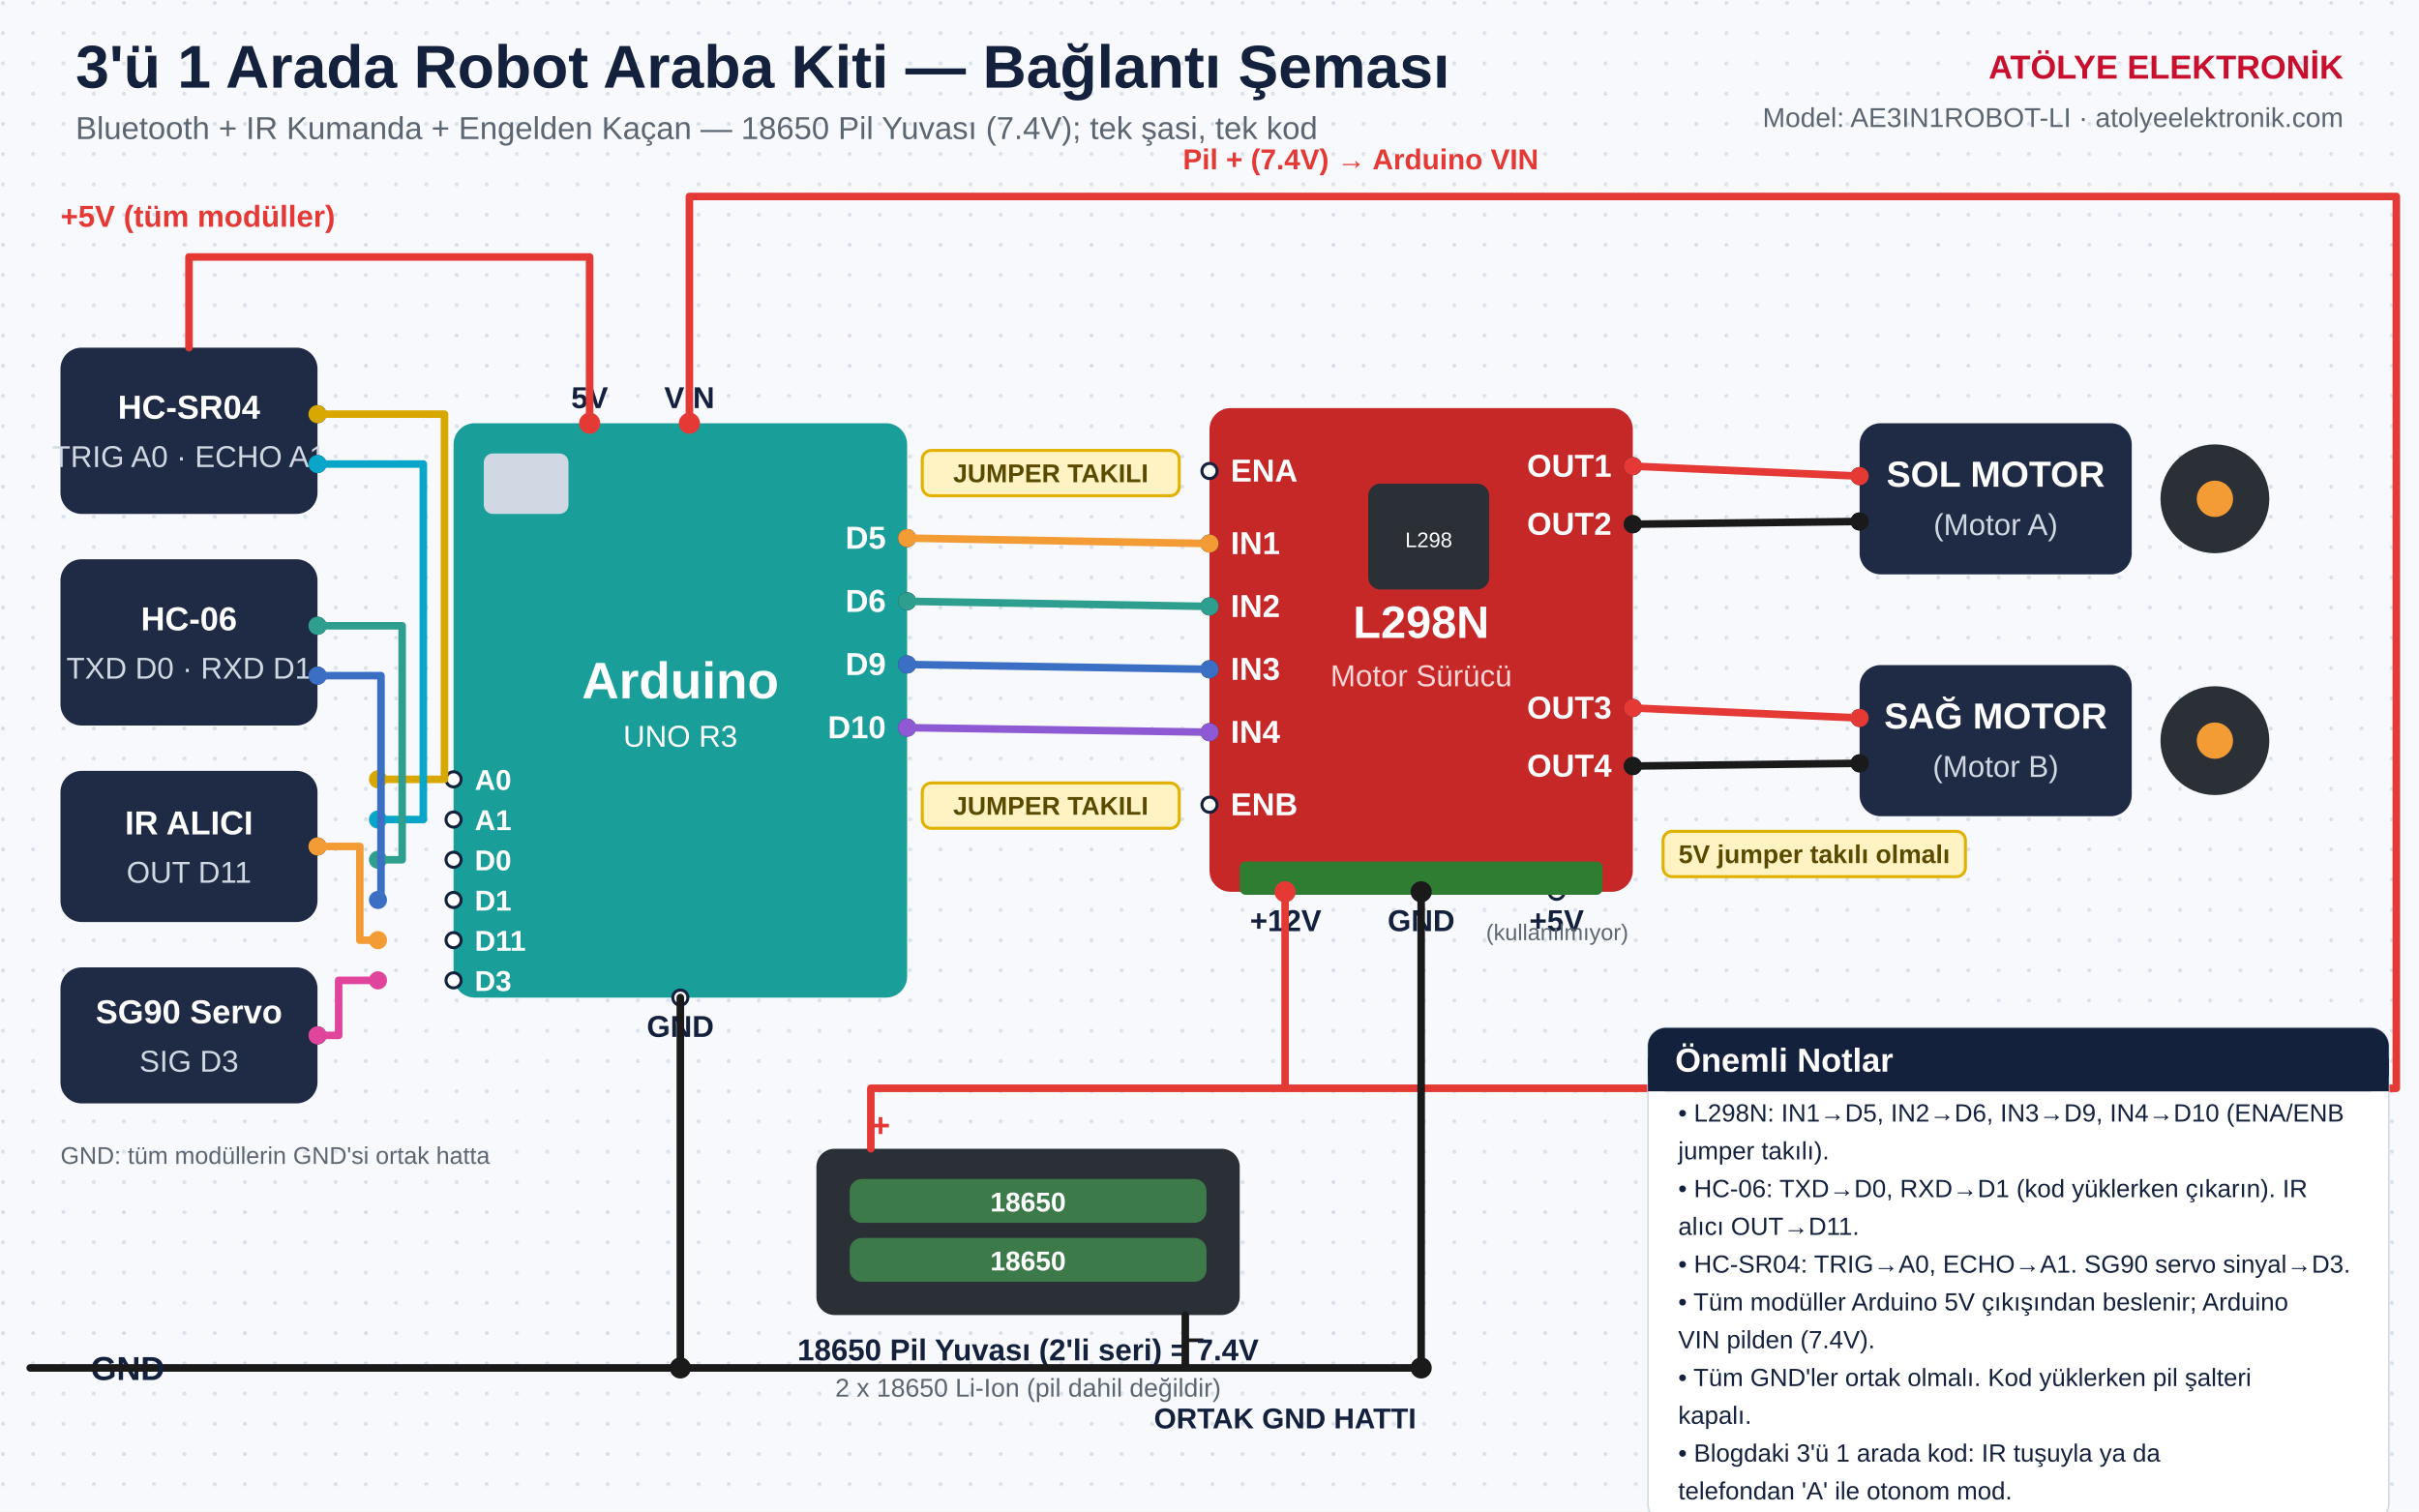
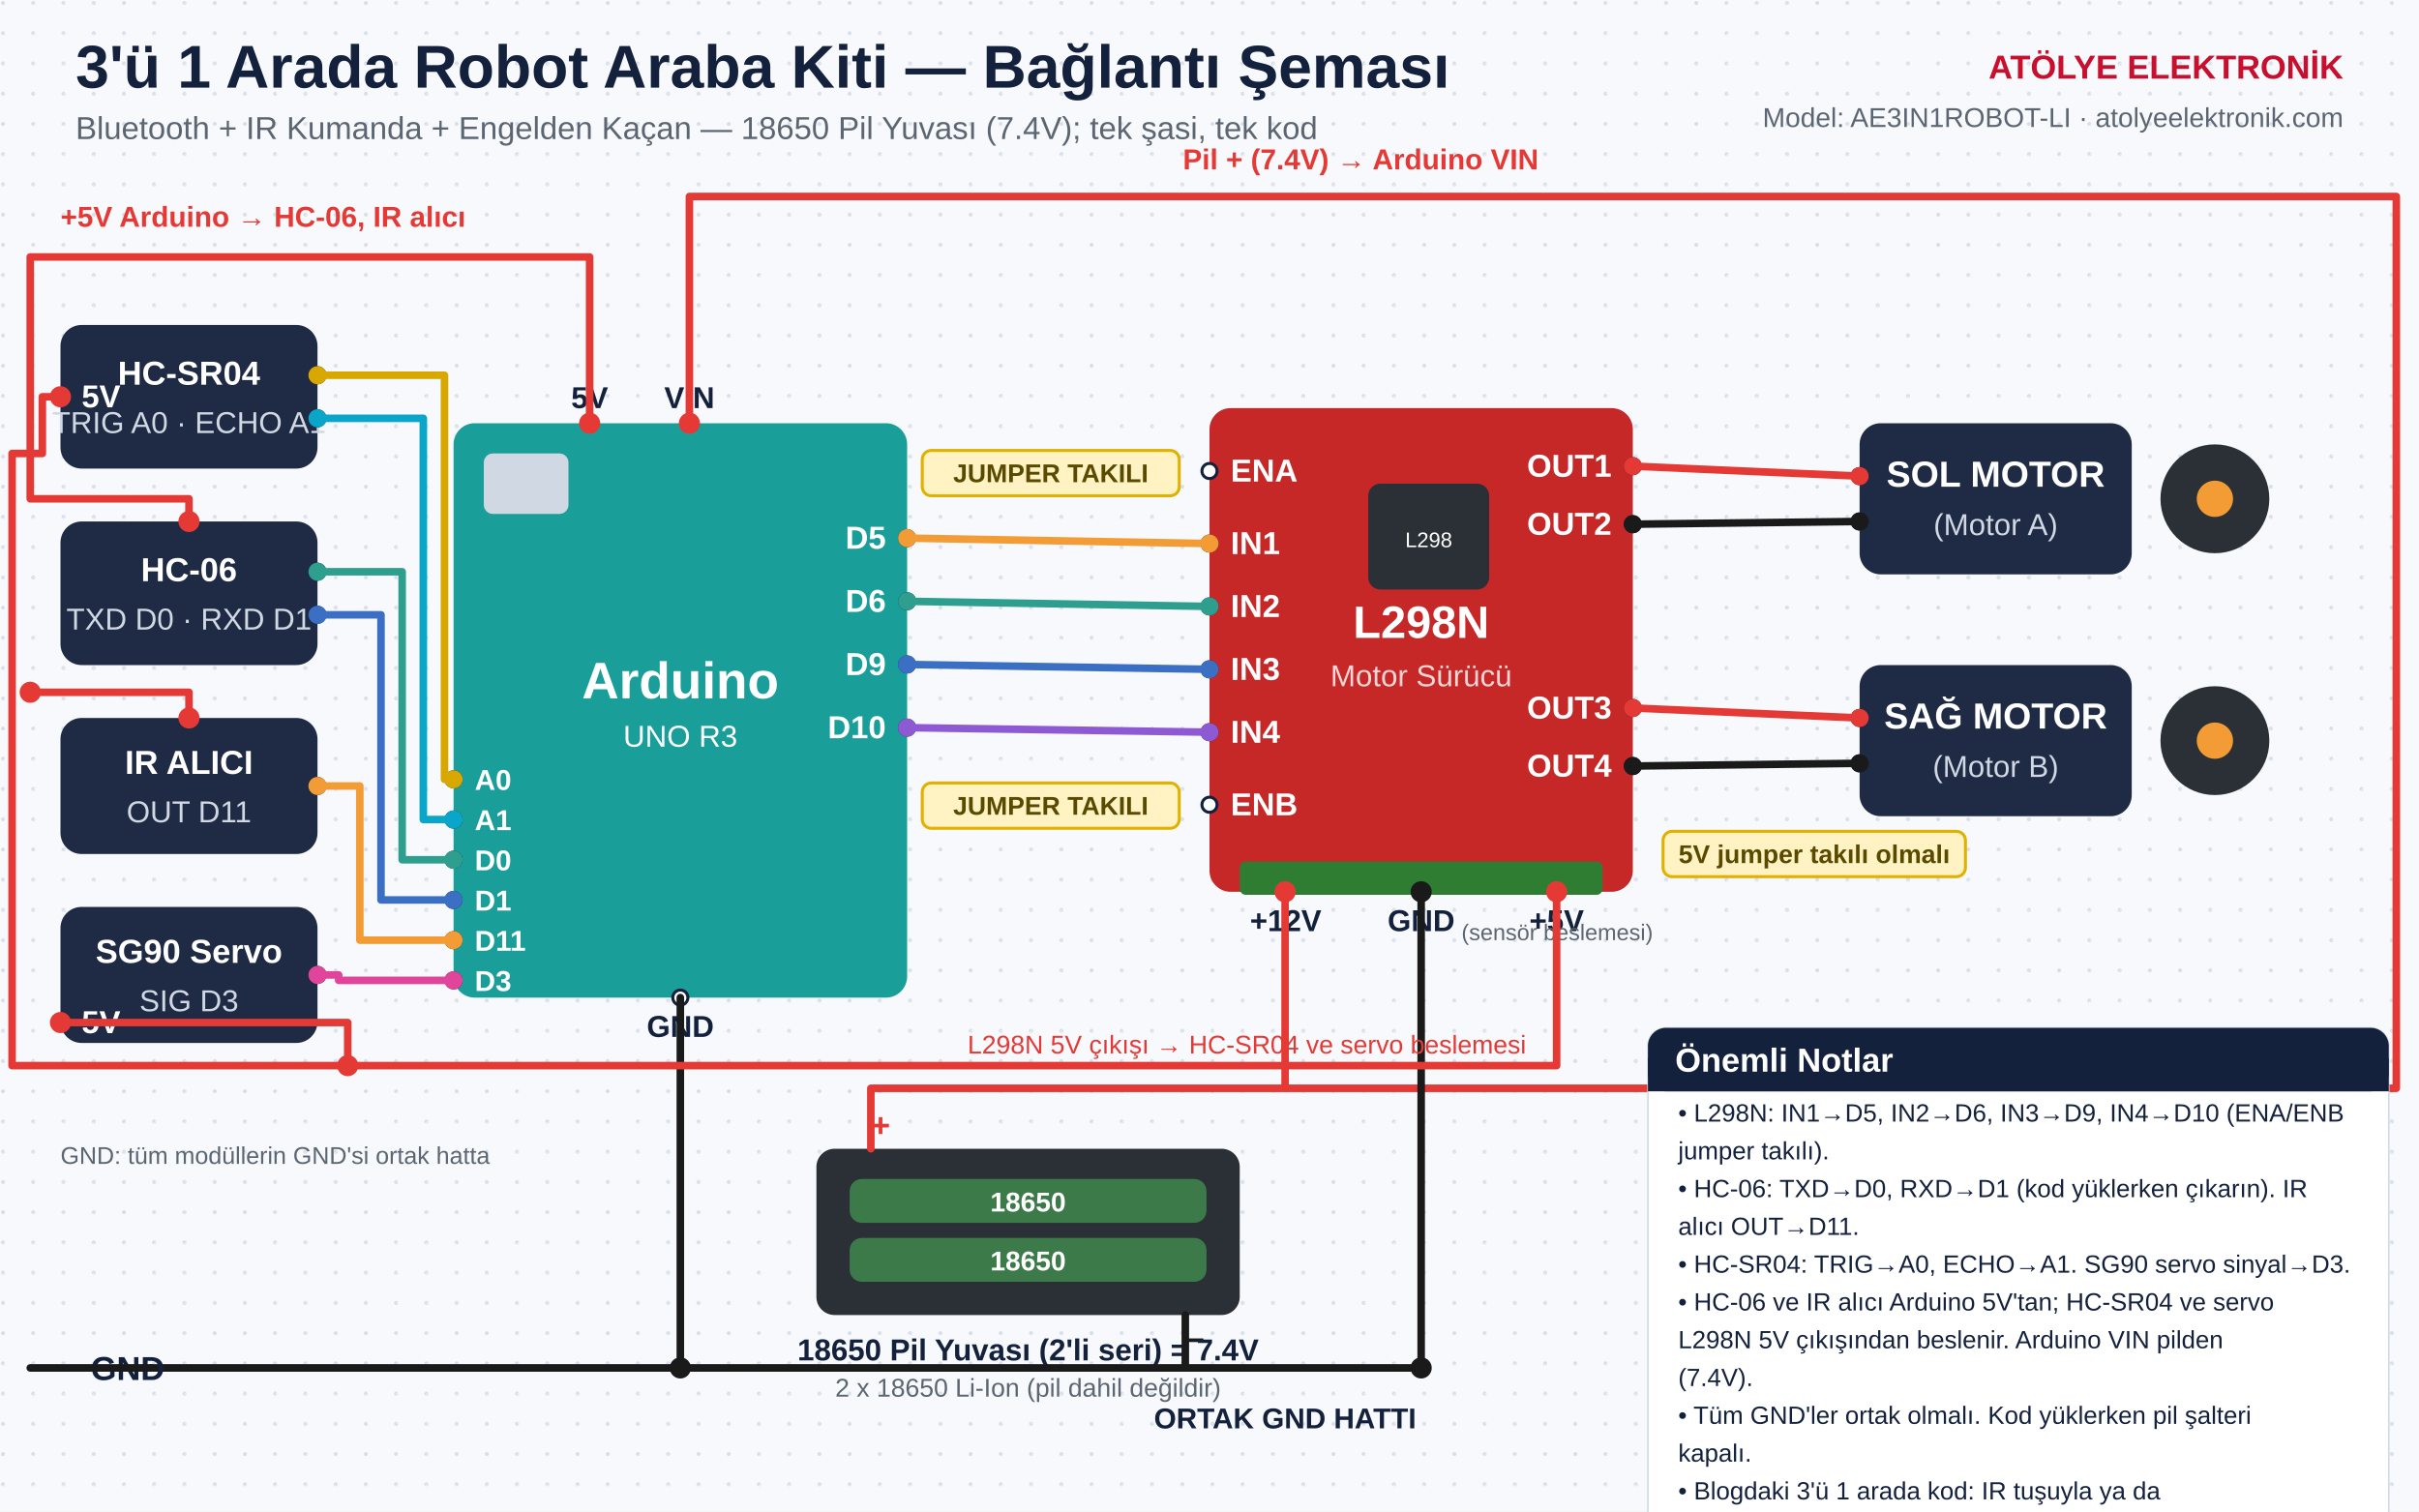
<svg xmlns="http://www.w3.org/2000/svg" width="1600" height="1000" viewBox="0 0 1600 1000" font-family="Segoe UI, Arial, sans-serif">
  <defs>
    <pattern id="dots" width="20" height="20" patternUnits="userSpaceOnUse">
      <circle cx="2" cy="2" r="1.3" fill="#d6dde8" />
    </pattern>
  </defs>
  <rect width="1600" height="1000" fill="#f7f9fc" />
  <rect width="1600" height="1000" fill="url(#dots)" />
  <text x="50" y="58" font-size="40" font-weight="800" fill="#14213d">3'ü 1 Arada Robot Araba Kiti — Bağlantı Şeması</text>
  <text x="50" y="92" font-size="21" fill="#5c6672">Bluetooth + IR Kumanda + Engelden Kaçan — 18650 Pil Yuvası (7.4V); tek şasi, tek kod</text>
  <text x="1550" y="52" text-anchor="end" font-size="22" font-weight="800" fill="#c8102e">ATÖLYE ELEKTRONİK</text>
  <text x="1550" y="84" text-anchor="end" font-size="18" fill="#5c6672">Model: AE3IN1ROBOT-LI · atolyeelektronik.com</text>
  <rect x="300" y="280" width="300" height="380" rx="14" fill="#1a9e9a" />
  <text x="450.0" y="462.0" text-anchor="middle" font-size="34" font-weight="700" fill="#fff">Arduino</text>
  <text x="450.0" y="494.0" text-anchor="middle" font-size="20" fill="#ffffff">UNO R3</text>
  <text x="586" y="363.0" text-anchor="end" font-size="21" font-weight="700" fill="#fff">D5</text>
  <circle cx="600" cy="356.0" r="5" fill="#fff" stroke="#14213d" stroke-width="2" />
  <text x="586" y="404.8" text-anchor="end" font-size="21" font-weight="700" fill="#fff">D6</text>
  <circle cx="600" cy="397.8" r="5" fill="#fff" stroke="#14213d" stroke-width="2" />
  <text x="586" y="446.6" text-anchor="end" font-size="21" font-weight="700" fill="#fff">D9</text>
  <circle cx="600" cy="439.6" r="5" fill="#fff" stroke="#14213d" stroke-width="2" />
  <text x="586" y="488.4" text-anchor="end" font-size="21" font-weight="700" fill="#fff">D10</text>
  <circle cx="600" cy="481.4" r="5" fill="#fff" stroke="#14213d" stroke-width="2" />
  <text x="390.0" y="270" text-anchor="middle" font-size="20" font-weight="700" fill="#14213d">5V</text>
  <circle cx="390.0" cy="280" r="5" fill="#fff" stroke="#14213d" stroke-width="2" />
  <text x="456.0" y="270" text-anchor="middle" font-size="20" font-weight="700" fill="#14213d">VIN</text>
  <circle cx="456.0" cy="280" r="5" fill="#fff" stroke="#14213d" stroke-width="2" />
  <text x="450.0" y="686" text-anchor="middle" font-size="20" font-weight="700" fill="#14213d">GND</text>
  <circle cx="450.0" cy="660" r="5" fill="#fff" stroke="#14213d" stroke-width="2" />
  <rect x="320" y="300" width="56" height="40" rx="6" fill="#cfd8e3" />
  <rect x="800" y="270" width="280" height="320" rx="14" fill="#c62828" />
  <text x="940.0" y="422.0" text-anchor="middle" font-size="30" font-weight="700" fill="#fff">L298N</text>
  <text x="940.0" y="454.0" text-anchor="middle" font-size="20" fill="#ffd5d5">Motor Sürücü</text>
  <text x="814" y="318.6" font-size="21" font-weight="700" fill="#fff">ENA</text>
  <circle cx="800" cy="311.6" r="5" fill="#fff" stroke="#14213d" stroke-width="2" />
  <text x="814" y="366.6" font-size="21" font-weight="700" fill="#fff">IN1</text>
  <circle cx="800" cy="359.6" r="5" fill="#fff" stroke="#14213d" stroke-width="2" />
  <text x="814" y="408.2" font-size="21" font-weight="700" fill="#fff">IN2</text>
  <circle cx="800" cy="401.2" r="5" fill="#fff" stroke="#14213d" stroke-width="2" />
  <text x="814" y="449.8" font-size="21" font-weight="700" fill="#fff">IN3</text>
  <circle cx="800" cy="442.8" r="5" fill="#fff" stroke="#14213d" stroke-width="2" />
  <text x="814" y="491.4" font-size="21" font-weight="700" fill="#fff">IN4</text>
  <circle cx="800" cy="484.4" r="5" fill="#fff" stroke="#14213d" stroke-width="2" />
  <text x="814" y="539.4" font-size="21" font-weight="700" fill="#fff">ENB</text>
  <circle cx="800" cy="532.4" r="5" fill="#fff" stroke="#14213d" stroke-width="2" />
  <text x="1066" y="315.4" text-anchor="end" font-size="21" font-weight="700" fill="#fff">OUT1</text>
  <circle cx="1080" cy="308.4" r="5" fill="#fff" stroke="#14213d" stroke-width="2" />
  <text x="1066" y="353.8" text-anchor="end" font-size="21" font-weight="700" fill="#fff">OUT2</text>
  <circle cx="1080" cy="346.8" r="5" fill="#fff" stroke="#14213d" stroke-width="2" />
  <text x="1066" y="475.4" text-anchor="end" font-size="21" font-weight="700" fill="#fff">OUT3</text>
  <circle cx="1080" cy="468.4" r="5" fill="#fff" stroke="#14213d" stroke-width="2" />
  <text x="1066" y="513.8" text-anchor="end" font-size="21" font-weight="700" fill="#fff">OUT4</text>
  <circle cx="1080" cy="506.8" r="5" fill="#fff" stroke="#14213d" stroke-width="2" />
  <text x="850.4" y="616" text-anchor="middle" font-size="20" font-weight="700" fill="#14213d">+12V</text>
  <circle cx="850.4" cy="590" r="5" fill="#fff" stroke="#14213d" stroke-width="2" />
  <text x="940.0" y="616" text-anchor="middle" font-size="20" font-weight="700" fill="#14213d">GND</text>
  <circle cx="940.0" cy="590" r="5" fill="#fff" stroke="#14213d" stroke-width="2" />
  <text x="1029.6" y="616" text-anchor="middle" font-size="20" font-weight="700" fill="#14213d">+5V</text>
  <circle cx="1029.6" cy="590" r="5" fill="#fff" stroke="#14213d" stroke-width="2" />
  <rect x="905" y="320" width="80" height="70" rx="8" fill="#2b2f36" />
  <text x="945" y="362" text-anchor="middle" font-size="14" fill="#fff">L298</text>
  <rect x="820" y="570" width="240" height="22" rx="4" fill="#2e7d32" />
  <rect x="610" y="298" width="170" height="30" rx="6" fill="#fff3c4" stroke="#e0b100" stroke-width="2" />
  <text x="695.0" y="319" text-anchor="middle" font-size="17" font-weight="700" fill="#5a4a00">JUMPER TAKILI</text>
  <rect x="610" y="518" width="170" height="30" rx="6" fill="#fff3c4" stroke="#e0b100" stroke-width="2" />
  <text x="695.0" y="539" text-anchor="middle" font-size="17" font-weight="700" fill="#5a4a00">JUMPER TAKILI</text>
  <rect x="1100" y="550" width="200" height="30" rx="6" fill="#fff3c4" stroke="#e0b100" stroke-width="2" />
  <text x="1200.0" y="571" text-anchor="middle" font-size="17" font-weight="700" fill="#5a4a00">5V jumper takılı olmalı</text>
-   <text x="1030" y="622" text-anchor="middle" font-size="15" font-weight="500" fill="#5c6672">(kullanılmıyor)</text>
+   <text x="1030" y="622" text-anchor="middle" font-size="15" font-weight="500" fill="#5c6672">(sensör beslemesi)</text>
  <rect x="1230" y="280" width="180" height="100" rx="14" fill="#1f2a44" />
  <text x="1320.0" y="322.0" text-anchor="middle" font-size="24" font-weight="700" fill="#fff">SOL MOTOR</text>
  <text x="1320.0" y="354.0" text-anchor="middle" font-size="20" fill="#cfd8e3">(Motor A)</text>
  <text x="1244" y="322.0" font-size="21" font-weight="700" fill="#fff" />
  <circle cx="1230" cy="315.0" r="5" fill="#fff" stroke="#14213d" stroke-width="2" />
  <text x="1244" y="352.0" font-size="21" font-weight="700" fill="#fff"> </text>
  <circle cx="1230" cy="345.0" r="5" fill="#fff" stroke="#14213d" stroke-width="2" />
  <circle cx="1465" cy="330" r="36" fill="#2b2f36" />
  <circle cx="1465" cy="330" r="12" fill="#f39c35" />
  <rect x="1230" y="440" width="180" height="100" rx="14" fill="#1f2a44" />
  <text x="1320.0" y="482.0" text-anchor="middle" font-size="24" font-weight="700" fill="#fff">SAĞ MOTOR</text>
  <text x="1320.0" y="514.0" text-anchor="middle" font-size="20" fill="#cfd8e3">(Motor B)</text>
  <text x="1244" y="482.0" font-size="21" font-weight="700" fill="#fff" />
  <circle cx="1230" cy="475.0" r="5" fill="#fff" stroke="#14213d" stroke-width="2" />
  <text x="1244" y="512.0" font-size="21" font-weight="700" fill="#fff"> </text>
  <circle cx="1230" cy="505.0" r="5" fill="#fff" stroke="#14213d" stroke-width="2" />
  <circle cx="1465" cy="490" r="36" fill="#2b2f36" />
  <circle cx="1465" cy="490" r="12" fill="#f39c35" />
  <rect x="540" y="760" width="280" height="110" rx="12" fill="#2b2f36" />
  <rect x="562" y="780.0" width="236" height="29.0" rx="8" fill="#3d7a4a" />
  <text x="680.0" y="801.5" text-anchor="middle" font-size="18" font-weight="700" fill="#fff">18650</text>
  <rect x="562" y="819.0" width="236" height="29.0" rx="8" fill="#3d7a4a" />
  <text x="680.0" y="840.5" text-anchor="middle" font-size="18" font-weight="700" fill="#fff">18650</text>
  <text x="576" y="752" font-size="22" font-weight="700" fill="#e53935">+</text>
  <text x="784" y="894" font-size="22" font-weight="700" fill="#1a1a1a">−</text>
  <text x="680.0" y="900" text-anchor="middle" font-size="20" font-weight="700" fill="#14213d">18650 Pil Yuvası (2'li seri) = 7.4V</text>
  <text x="680.0" y="924" text-anchor="middle" font-size="17" fill="#5c6672">2 x 18650 Li-Ion (pil dahil değildir)</text>
  <path d="M 600 356.0 L 800 359.6" fill="none" stroke="#f39c35" stroke-width="5" stroke-linejoin="round" stroke-linecap="round" />
  <circle cx="600" cy="356.0" r="6" fill="#f39c35" />
  <circle cx="800" cy="359.6" r="6" fill="#f39c35" />
  <path d="M 600 397.8 L 800 401.2" fill="none" stroke="#2e9e8f" stroke-width="5" stroke-linejoin="round" stroke-linecap="round" />
  <circle cx="600" cy="397.8" r="6" fill="#2e9e8f" />
  <circle cx="800" cy="401.2" r="6" fill="#2e9e8f" />
  <path d="M 600 439.6 L 800 442.8" fill="none" stroke="#3b6fc4" stroke-width="5" stroke-linejoin="round" stroke-linecap="round" />
  <circle cx="600" cy="439.6" r="6" fill="#3b6fc4" />
  <circle cx="800" cy="442.8" r="6" fill="#3b6fc4" />
  <path d="M 600 481.4 L 800 484.4" fill="none" stroke="#8e5ad4" stroke-width="5" stroke-linejoin="round" stroke-linecap="round" />
  <circle cx="600" cy="481.4" r="6" fill="#8e5ad4" />
  <circle cx="800" cy="484.4" r="6" fill="#8e5ad4" />
  <path d="M 1080 308.4 L 1230 315.0" fill="none" stroke="#e53935" stroke-width="5" stroke-linejoin="round" stroke-linecap="round" />
  <circle cx="1080" cy="308.4" r="6" fill="#e53935" />
  <circle cx="1230" cy="315.0" r="6" fill="#e53935" />
  <path d="M 1080 346.8 L 1230 345.0" fill="none" stroke="#1a1a1a" stroke-width="5" stroke-linejoin="round" stroke-linecap="round" />
  <circle cx="1080" cy="346.8" r="6" fill="#1a1a1a" />
  <circle cx="1230" cy="345.0" r="6" fill="#1a1a1a" />
  <path d="M 1080 468.4 L 1230 475.0" fill="none" stroke="#e53935" stroke-width="5" stroke-linejoin="round" stroke-linecap="round" />
  <circle cx="1080" cy="468.4" r="6" fill="#e53935" />
  <circle cx="1230" cy="475.0" r="6" fill="#e53935" />
  <path d="M 1080 506.8 L 1230 505.0" fill="none" stroke="#1a1a1a" stroke-width="5" stroke-linejoin="round" stroke-linecap="round" />
  <circle cx="1080" cy="506.8" r="6" fill="#1a1a1a" />
  <circle cx="1230" cy="505.0" r="6" fill="#1a1a1a" />
  <path d="M 576 760 L 576 720 L 850 720 L 850 590" fill="none" stroke="#e53935" stroke-width="5" stroke-linejoin="round" stroke-linecap="round" />
  <circle cx="850" cy="590" r="7" fill="#e53935" />
  <path d="M 850 720 L 1585 720 L 1585 130 L 456 130 L 456 280" fill="none" stroke="#e53935" stroke-width="5" stroke-linejoin="round" stroke-linecap="round" />
  <circle cx="456" cy="280" r="7" fill="#e53935" />
  <text x="900" y="112" text-anchor="middle" font-size="19" font-weight="700" fill="#e53935">Pil + (7.4V) → Arduino VIN</text>
  <path d="M 784 870 L 784 905 L 100 905" fill="none" stroke="#1a1a1a" stroke-width="5" stroke-linejoin="round" stroke-linecap="round" />
  <path d="M 784 905 L 940 905 L 940 590" fill="none" stroke="#1a1a1a" stroke-width="5" stroke-linejoin="round" stroke-linecap="round" />
  <circle cx="940" cy="590" r="7" fill="#1a1a1a" />
  <path d="M 450 660 L 450 905" fill="none" stroke="#1a1a1a" stroke-width="5" stroke-linejoin="round" stroke-linecap="round" />
  <circle cx="450" cy="905" r="7" fill="#1a1a1a" />
  <circle cx="940" cy="905" r="7" fill="#1a1a1a" />
  <text x="60" y="913" text-anchor="start" font-size="22" font-weight="700" fill="#14213d">GND</text>
  <text x="850" y="945" text-anchor="middle" font-size="19" font-weight="700" fill="#14213d">ORTAK GND HATTI</text>
-   <rect x="40" y="230" width="170" height="110" rx="14" fill="#1f2a44" />
-   <text x="125.0" y="277.0" text-anchor="middle" font-size="22" font-weight="700" fill="#fff">HC-SR04</text>
-   <text x="125.0" y="309.0" text-anchor="middle" font-size="20" fill="#cfd8e3">TRIG A0 · ECHO A1</text>
-   <text x="196" y="281.0" text-anchor="end" font-size="21" font-weight="700" fill="#fff" />
-   <circle cx="210" cy="274.0" r="5" fill="#fff" stroke="#14213d" stroke-width="2" />
-   <text x="196" y="314.0" text-anchor="end" font-size="21" font-weight="700" fill="#fff"> </text>
-   <circle cx="210" cy="307.0" r="5" fill="#fff" stroke="#14213d" stroke-width="2" />
-   <rect x="40" y="370" width="170" height="110" rx="14" fill="#1f2a44" />
-   <text x="125.0" y="417.0" text-anchor="middle" font-size="22" font-weight="700" fill="#fff">HC-06</text>
-   <text x="125.0" y="449.0" text-anchor="middle" font-size="20" fill="#cfd8e3">TXD D0 · RXD D1</text>
-   <text x="196" y="421.0" text-anchor="end" font-size="21" font-weight="700" fill="#fff" />
-   <circle cx="210" cy="414.0" r="5" fill="#fff" stroke="#14213d" stroke-width="2" />
-   <text x="196" y="454.0" text-anchor="end" font-size="21" font-weight="700" fill="#fff"> </text>
-   <circle cx="210" cy="447.0" r="5" fill="#fff" stroke="#14213d" stroke-width="2" />
-   <rect x="40" y="510" width="170" height="100" rx="14" fill="#1f2a44" />
-   <text x="125.0" y="552.0" text-anchor="middle" font-size="22" font-weight="700" fill="#fff">IR ALICI</text>
-   <text x="125.0" y="584.0" text-anchor="middle" font-size="20" fill="#cfd8e3">OUT D11</text>
-   <text x="196" y="567.0" text-anchor="end" font-size="21" font-weight="700" fill="#fff" />
-   <circle cx="210" cy="560.0" r="5" fill="#fff" stroke="#14213d" stroke-width="2" />
-   <rect x="40" y="640" width="170" height="90" rx="14" fill="#1f2a44" />
-   <text x="125.0" y="677.0" text-anchor="middle" font-size="22" font-weight="700" fill="#fff">SG90 Servo</text>
-   <text x="125.0" y="709.0" text-anchor="middle" font-size="20" fill="#cfd8e3">SIG D3</text>
-   <text x="196" y="692.0" text-anchor="end" font-size="21" font-weight="700" fill="#fff" />
-   <circle cx="210" cy="685.0" r="5" fill="#fff" stroke="#14213d" stroke-width="2" />
+   <rect x="40" y="215" width="170" height="95" rx="14" fill="#1f2a44" />
+   <text x="125.0" y="254.5" text-anchor="middle" font-size="22" font-weight="700" fill="#fff">HC-SR04</text>
+   <text x="125.0" y="286.5" text-anchor="middle" font-size="20" fill="#cfd8e3">TRIG A0 · ECHO A1</text>
+   <text x="196" y="255.25" text-anchor="end" font-size="21" font-weight="700" fill="#fff" />
+   <circle cx="210" cy="248.25" r="5" fill="#fff" stroke="#14213d" stroke-width="2" />
+   <text x="196" y="283.75" text-anchor="end" font-size="21" font-weight="700" fill="#fff"> </text>
+   <circle cx="210" cy="276.75" r="5" fill="#fff" stroke="#14213d" stroke-width="2" />
+   <text x="54" y="269.5" font-size="21" font-weight="700" fill="#fff">5V</text>
+   <circle cx="40" cy="262.5" r="5" fill="#fff" stroke="#14213d" stroke-width="2" />
+   <rect x="40" y="345" width="170" height="95" rx="14" fill="#1f2a44" />
+   <text x="125.0" y="384.5" text-anchor="middle" font-size="22" font-weight="700" fill="#fff">HC-06</text>
+   <text x="125.0" y="416.5" text-anchor="middle" font-size="20" fill="#cfd8e3">TXD D0 · RXD D1</text>
+   <text x="196" y="385.25" text-anchor="end" font-size="21" font-weight="700" fill="#fff" />
+   <circle cx="210" cy="378.25" r="5" fill="#fff" stroke="#14213d" stroke-width="2" />
+   <text x="196" y="413.75" text-anchor="end" font-size="21" font-weight="700" fill="#fff"> </text>
+   <circle cx="210" cy="406.75" r="5" fill="#fff" stroke="#14213d" stroke-width="2" />
+   <rect x="40" y="475" width="170" height="90" rx="14" fill="#1f2a44" />
+   <text x="125.0" y="512.0" text-anchor="middle" font-size="22" font-weight="700" fill="#fff">IR ALICI</text>
+   <text x="125.0" y="544.0" text-anchor="middle" font-size="20" fill="#cfd8e3">OUT D11</text>
+   <text x="196" y="527.0" text-anchor="end" font-size="21" font-weight="700" fill="#fff" />
+   <circle cx="210" cy="520.0" r="5" fill="#fff" stroke="#14213d" stroke-width="2" />
+   <rect x="40" y="600" width="170" height="90" rx="14" fill="#1f2a44" />
+   <text x="125.0" y="637.0" text-anchor="middle" font-size="22" font-weight="700" fill="#fff">SG90 Servo</text>
+   <text x="125.0" y="669.0" text-anchor="middle" font-size="20" fill="#cfd8e3">SIG D3</text>
+   <text x="196" y="652.0" text-anchor="end" font-size="21" font-weight="700" fill="#fff" />
+   <circle cx="210" cy="645.0" r="5" fill="#fff" stroke="#14213d" stroke-width="2" />
+   <text x="54" y="683.5" font-size="21" font-weight="700" fill="#fff">5V</text>
+   <circle cx="40" cy="676.5" r="5" fill="#fff" stroke="#14213d" stroke-width="2" />
  <text x="314" y="522.6" font-size="19" font-weight="700" fill="#fff">A0</text>
  <circle cx="300" cy="515.6" r="5" fill="#fff" stroke="#14213d" stroke-width="2" />
  <text x="314" y="549.2" font-size="19" font-weight="700" fill="#fff">A1</text>
  <circle cx="300" cy="542.2" r="5" fill="#fff" stroke="#14213d" stroke-width="2" />
  <text x="314" y="575.8" font-size="19" font-weight="700" fill="#fff">D0</text>
  <circle cx="300" cy="568.8" r="5" fill="#fff" stroke="#14213d" stroke-width="2" />
  <text x="314" y="602.4" font-size="19" font-weight="700" fill="#fff">D1</text>
  <circle cx="300" cy="595.4" r="5" fill="#fff" stroke="#14213d" stroke-width="2" />
  <text x="314" y="629.0" font-size="19" font-weight="700" fill="#fff">D11</text>
  <circle cx="300" cy="622.0" r="5" fill="#fff" stroke="#14213d" stroke-width="2" />
  <text x="314" y="655.6" font-size="19" font-weight="700" fill="#fff">D3</text>
  <circle cx="300" cy="648.6" r="5" fill="#fff" stroke="#14213d" stroke-width="2" />
-   <path d="M 210 274.0 L 294 274 L 294 515.6 L 250 515.6" fill="none" stroke="#d8a800" stroke-width="5" stroke-linejoin="round" stroke-linecap="round" />
-   <circle cx="210" cy="274.0" r="6" fill="#d8a800" />
-   <circle cx="250" cy="515.6" r="6" fill="#d8a800" />
-   <path d="M 210 307.0 L 280 307 L 280 542.2 L 250 542.2" fill="none" stroke="#0aa6c9" stroke-width="5" stroke-linejoin="round" stroke-linecap="round" />
-   <circle cx="210" cy="307.0" r="6" fill="#0aa6c9" />
-   <circle cx="250" cy="542.2" r="6" fill="#0aa6c9" />
-   <path d="M 210 414.0 L 266 414 L 266 568.8 L 250 568.8" fill="none" stroke="#2e9e8f" stroke-width="5" stroke-linejoin="round" stroke-linecap="round" />
-   <circle cx="210" cy="414.0" r="6" fill="#2e9e8f" />
-   <circle cx="250" cy="568.8" r="6" fill="#2e9e8f" />
-   <path d="M 210 447.0 L 252 447 L 252 595.4 L 250 595.4" fill="none" stroke="#3b6fc4" stroke-width="5" stroke-linejoin="round" stroke-linecap="round" />
-   <circle cx="210" cy="447.0" r="6" fill="#3b6fc4" />
-   <circle cx="250" cy="595.4" r="6" fill="#3b6fc4" />
-   <path d="M 210 560.0 L 238 560 L 238 622 L 250 622.0" fill="none" stroke="#f39c35" stroke-width="5" stroke-linejoin="round" stroke-linecap="round" />
-   <circle cx="210" cy="560.0" r="6" fill="#f39c35" />
-   <circle cx="250" cy="622.0" r="6" fill="#f39c35" />
-   <path d="M 210 685.0 L 224 685 L 224 648.6 L 250 648.6" fill="none" stroke="#e0459b" stroke-width="5" stroke-linejoin="round" stroke-linecap="round" />
-   <circle cx="210" cy="685.0" r="6" fill="#e0459b" />
-   <circle cx="250" cy="648.6" r="6" fill="#e0459b" />
-   <path d="M 125 230 L 125 170 L 390 170 L 390 280" fill="none" stroke="#e53935" stroke-width="5" stroke-linejoin="round" stroke-linecap="round" />
+   <path d="M 210 248.25 L 294 248.25 L 294 515.6 L 300 515.6" fill="none" stroke="#d8a800" stroke-width="5" stroke-linejoin="round" stroke-linecap="round" />
+   <circle cx="210" cy="248.25" r="6" fill="#d8a800" />
+   <circle cx="300" cy="515.6" r="6" fill="#d8a800" />
+   <path d="M 210 276.75 L 280 276.75 L 280 542.2 L 300 542.2" fill="none" stroke="#0aa6c9" stroke-width="5" stroke-linejoin="round" stroke-linecap="round" />
+   <circle cx="210" cy="276.75" r="6" fill="#0aa6c9" />
+   <circle cx="300" cy="542.2" r="6" fill="#0aa6c9" />
+   <path d="M 210 378.25 L 266 378.25 L 266 568.8 L 300 568.8" fill="none" stroke="#2e9e8f" stroke-width="5" stroke-linejoin="round" stroke-linecap="round" />
+   <circle cx="210" cy="378.25" r="6" fill="#2e9e8f" />
+   <circle cx="300" cy="568.8" r="6" fill="#2e9e8f" />
+   <path d="M 210 406.75 L 252 406.75 L 252 595.4 L 300 595.4" fill="none" stroke="#3b6fc4" stroke-width="5" stroke-linejoin="round" stroke-linecap="round" />
+   <circle cx="210" cy="406.75" r="6" fill="#3b6fc4" />
+   <circle cx="300" cy="595.4" r="6" fill="#3b6fc4" />
+   <path d="M 210 520.0 L 238 520 L 238 622 L 300 622.0" fill="none" stroke="#f39c35" stroke-width="5" stroke-linejoin="round" stroke-linecap="round" />
+   <circle cx="210" cy="520.0" r="6" fill="#f39c35" />
+   <circle cx="300" cy="622.0" r="6" fill="#f39c35" />
+   <path d="M 210 645.0 L 224 645 L 224 648.6 L 300 648.6" fill="none" stroke="#e0459b" stroke-width="5" stroke-linejoin="round" stroke-linecap="round" />
+   <circle cx="210" cy="645.0" r="6" fill="#e0459b" />
+   <circle cx="300" cy="648.6" r="6" fill="#e0459b" />
+   <path d="M 125 345 L 125 330 L 20 330 L 20 170 L 390 170 L 390 280" fill="none" stroke="#e53935" stroke-width="5" stroke-linejoin="round" stroke-linecap="round" />
  <circle cx="390" cy="280" r="7" fill="#e53935" />
-   <text x="40" y="150" text-anchor="start" font-size="20" font-weight="700" fill="#e53935">+5V (tüm modüller)</text>
+   <circle cx="125" cy="345" r="7" fill="#e53935" />
+   <path d="M 125 475 L 125 458 L 20 458" fill="none" stroke="#e53935" stroke-width="5" stroke-linejoin="round" stroke-linecap="round" />
+   <circle cx="125" cy="475" r="7" fill="#e53935" />
+   <circle cx="20" cy="458" r="7" fill="#e53935" />
+   <text x="40" y="150" text-anchor="start" font-size="19" font-weight="700" fill="#e53935">+5V Arduino → HC-06, IR alıcı</text>
+   <path d="M 40 262.5 L 28 262.5 L 28 300 L 8 300 L 8 705 L 230 705 L 230 676.5 L 40 676.5" fill="none" stroke="#e53935" stroke-width="5" stroke-linejoin="round" stroke-linecap="round" />
+   <circle cx="40" cy="262.5" r="7" fill="#e53935" />
+   <circle cx="40" cy="676.5" r="7" fill="#e53935" />
+   <path d="M 230 705 L 1029.6 705 L 1029.6 590" fill="none" stroke="#e53935" stroke-width="5" stroke-linejoin="round" stroke-linecap="round" />
+   <circle cx="230" cy="705" r="7" fill="#e53935" />
+   <circle cx="1029.6" cy="590" r="7" fill="#e53935" />
+   <text x="640" y="697" text-anchor="start" font-size="17" font-weight="500" fill="#e53935">L298N 5V çıkışı → HC-SR04 ve servo beslemesi</text>
  <path d="M 20 905 L 100 905" fill="none" stroke="#1a1a1a" stroke-width="5" stroke-linejoin="round" stroke-linecap="round" />
  <text x="40" y="770" text-anchor="start" font-size="16" font-weight="500" fill="#5c6672">GND: tüm modüllerin GND'si ortak hatta</text>
-   <rect x="1090" y="680" width="490" height="327" rx="12" fill="#fff" stroke="#cfd8e3" />
+   <rect x="1090" y="680" width="490" height="352" rx="12" fill="#fff" stroke="#cfd8e3" />
  <rect x="1090" y="680" width="490" height="42" rx="12" fill="#14213d" />
  <rect x="1090" y="700" width="490" height="22" fill="#14213d" />
  <text x="1108" y="709" font-size="22" font-weight="700" fill="#fff">Önemli Notlar</text>
  <text x="1110" y="742" font-size="16.5" fill="#14213d">• L298N: IN1→D5, IN2→D6, IN3→D9, IN4→D10 (ENA/ENB</text>
  <text x="1110" y="767" font-size="16.5" fill="#14213d">   jumper takılı).</text>
  <text x="1110" y="792" font-size="16.5" fill="#14213d">• HC-06: TXD→D0, RXD→D1 (kod yüklerken çıkarın). IR</text>
  <text x="1110" y="817" font-size="16.5" fill="#14213d">   alıcı OUT→D11.</text>
  <text x="1110" y="842" font-size="16.5" fill="#14213d">• HC-SR04: TRIG→A0, ECHO→A1. SG90 servo sinyal→D3.</text>
-   <text x="1110" y="867" font-size="16.5" fill="#14213d">• Tüm modüller Arduino 5V çıkışından beslenir; Arduino</text>
-   <text x="1110" y="892" font-size="16.5" fill="#14213d">   VIN pilden (7.4V).</text>
-   <text x="1110" y="917" font-size="16.5" fill="#14213d">• Tüm GND'ler ortak olmalı. Kod yüklerken pil şalteri</text>
-   <text x="1110" y="942" font-size="16.5" fill="#14213d">   kapalı.</text>
-   <text x="1110" y="967" font-size="16.5" fill="#14213d">• Blogdaki 3'ü 1 arada kod: IR tuşuyla ya da</text>
-   <text x="1110" y="992" font-size="16.5" fill="#14213d">   telefondan 'A' ile otonom mod.</text>
+   <text x="1110" y="867" font-size="16.5" fill="#14213d">• HC-06 ve IR alıcı Arduino 5V'tan; HC-SR04 ve servo</text>
+   <text x="1110" y="892" font-size="16.5" fill="#14213d">   L298N 5V çıkışından beslenir. Arduino VIN pilden</text>
+   <text x="1110" y="917" font-size="16.5" fill="#14213d">   (7.4V).</text>
+   <text x="1110" y="942" font-size="16.5" fill="#14213d">• Tüm GND'ler ortak olmalı. Kod yüklerken pil şalteri</text>
+   <text x="1110" y="967" font-size="16.5" fill="#14213d">   kapalı.</text>
+   <text x="1110" y="992" font-size="16.5" fill="#14213d">• Blogdaki 3'ü 1 arada kod: IR tuşuyla ya da</text>
+   <text x="1110" y="1017" font-size="16.5" fill="#14213d">   telefondan 'A' ile otonom mod.</text>
</svg>
